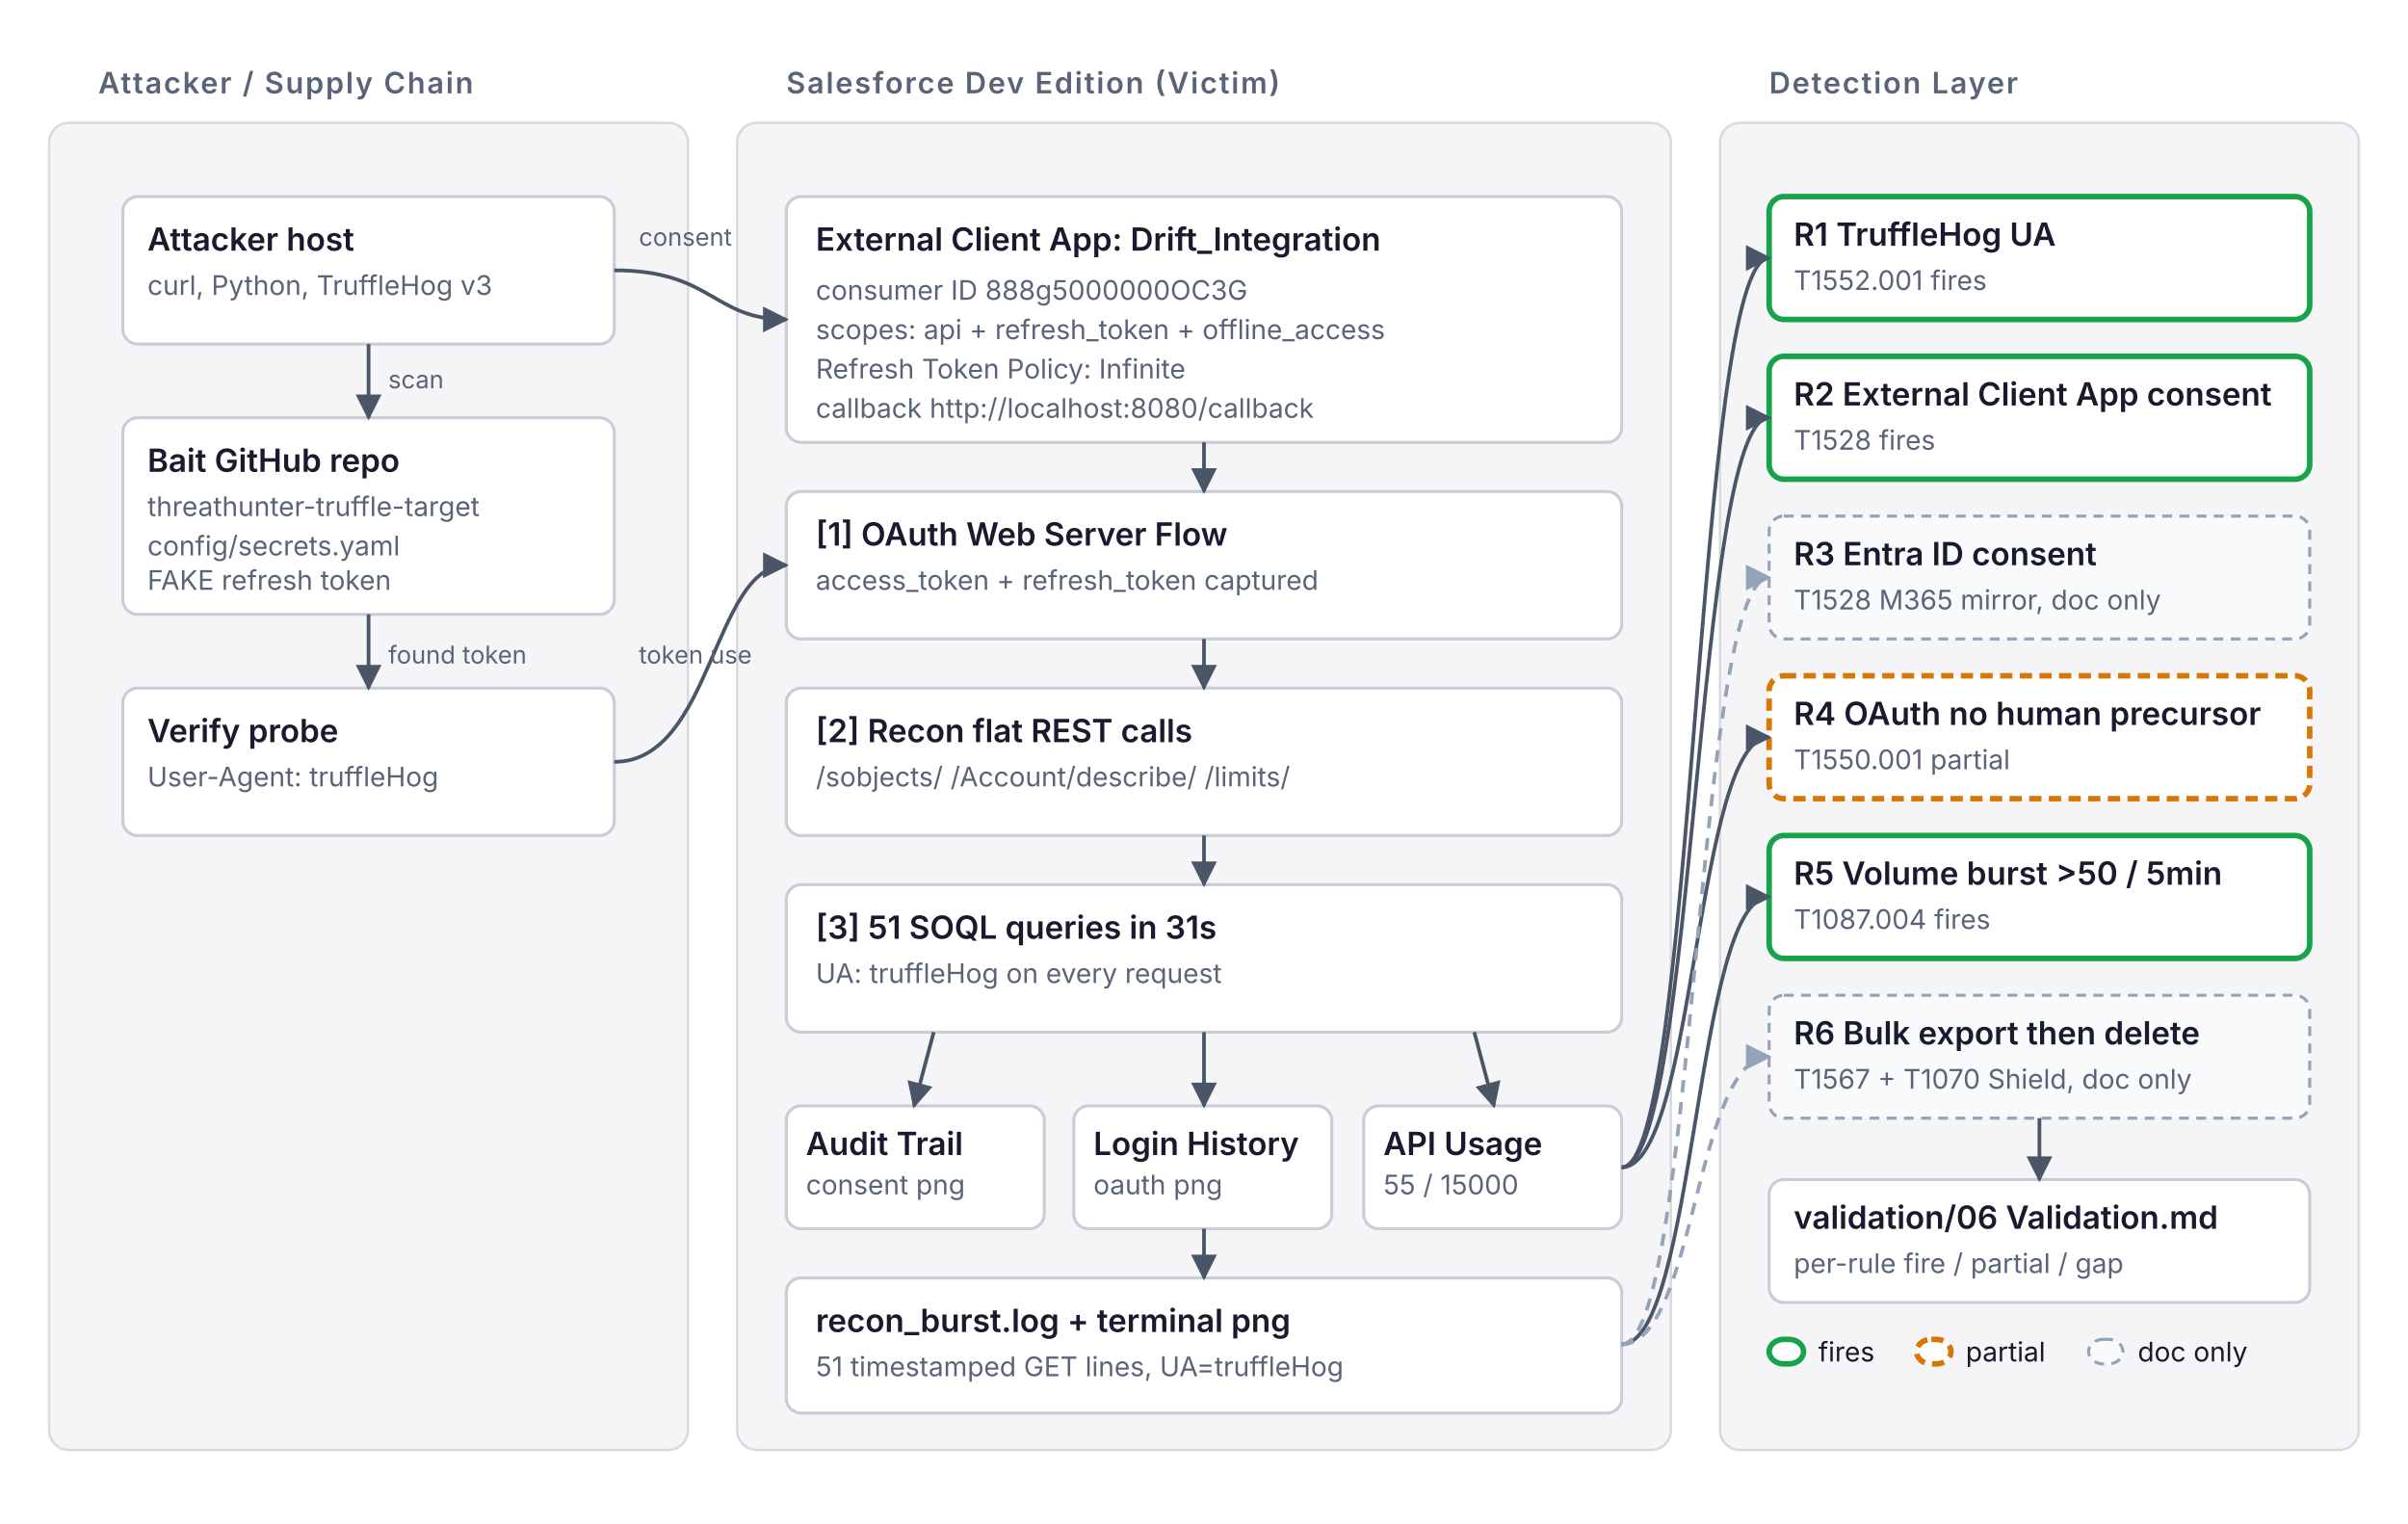
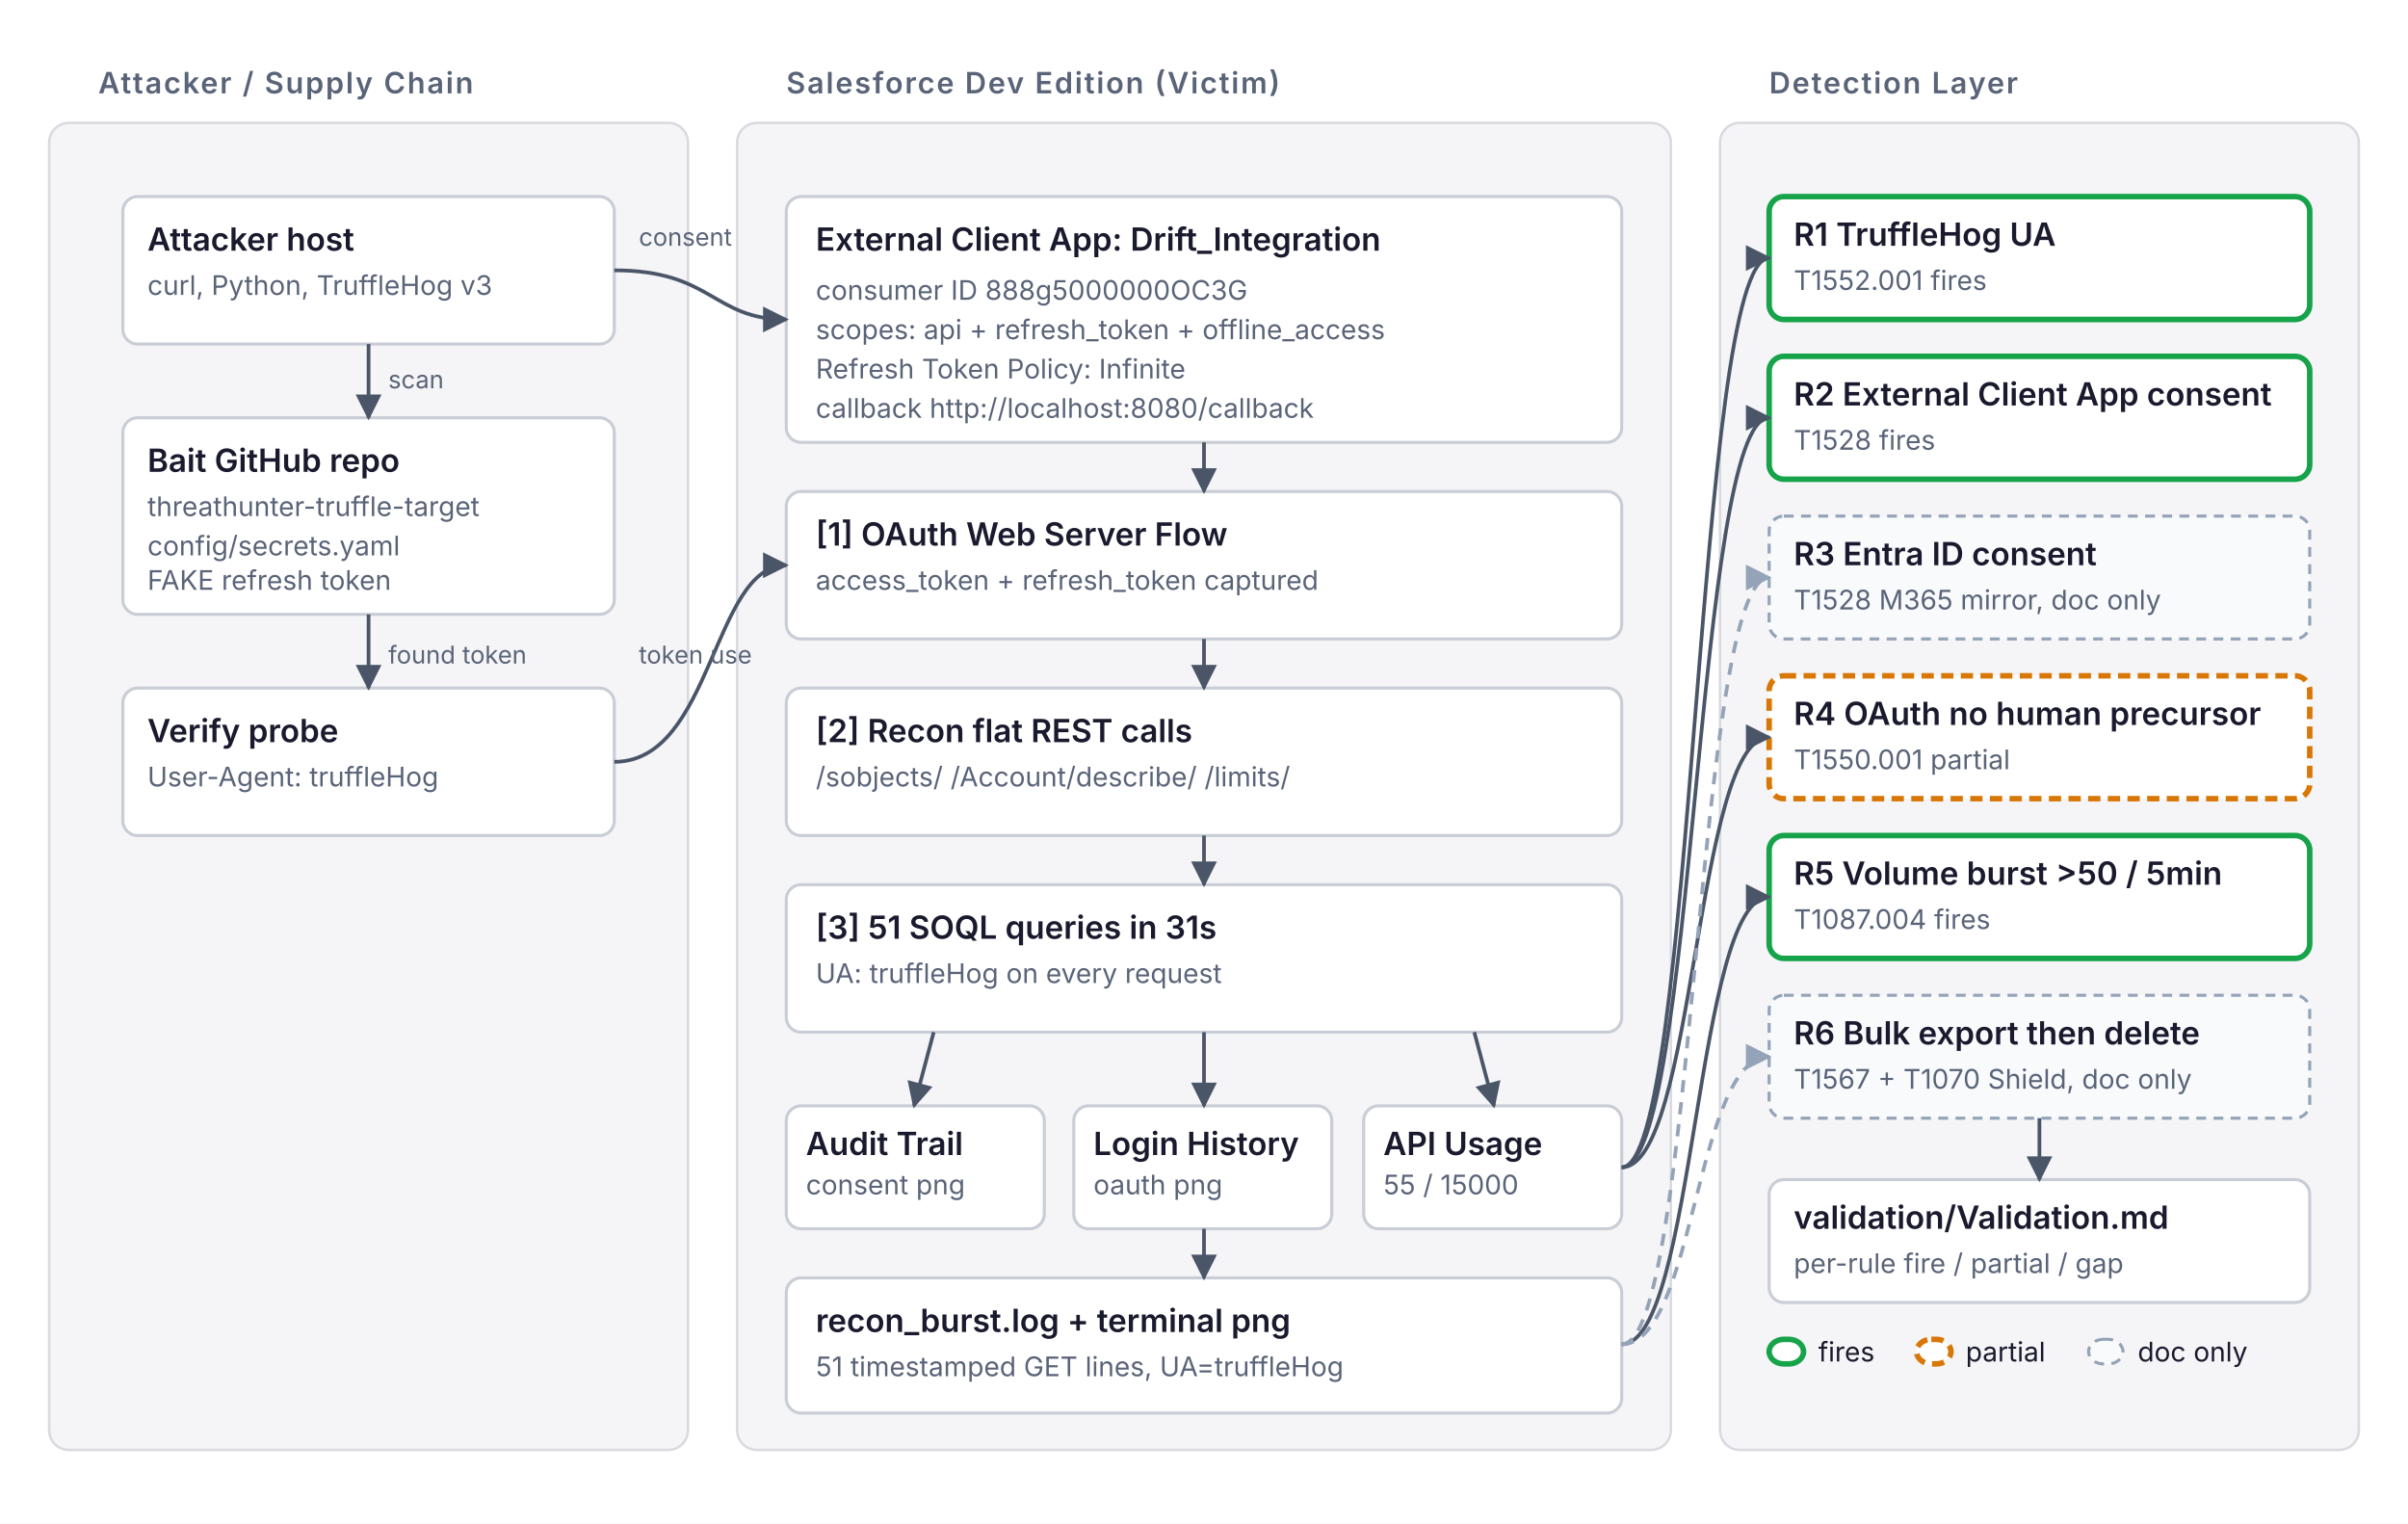
<svg xmlns="http://www.w3.org/2000/svg" viewBox="0 0 980 620" role="img" aria-labelledby="title desc">
  <style>
    .lane-bg { fill: #f5f5f7; stroke: #d8dae0; stroke-width: 1; }
    .lane-label { font: 600 12px system-ui, -apple-system, Segoe UI, sans-serif; fill: #5a6478; letter-spacing: 0.06em; text-transform: uppercase; }
    .box { fill: #ffffff; stroke: #c9cdd6; stroke-width: 1.25; rx: 6; ry: 6; }
    .box-title { font: 600 13px system-ui, -apple-system, Segoe UI, sans-serif; fill: #1a1a2e; }
    .box-sub { font: 11px system-ui, -apple-system, Segoe UI, sans-serif; fill: #5a6478; }
    .box-fires { stroke: #16a34a; stroke-width: 2.25; }
    .box-partial { stroke: #d97706; stroke-width: 2.25; stroke-dasharray: 5 3; }
    .box-doc { stroke: #94a3b8; stroke-width: 1.25; stroke-dasharray: 4 3; fill: #f8fafc; }
    .arrow { stroke: #4a5568; stroke-width: 1.5; fill: none; }
    .arrow-dashed { stroke: #94a3b8; stroke-width: 1.5; fill: none; stroke-dasharray: 5 4; }
    .arrow-label { font: 10px system-ui, -apple-system, Segoe UI, sans-serif; fill: #5a6478; }
    .legend-text { font: 11px system-ui, -apple-system, Segoe UI, sans-serif; fill: #1a1a2e; }
  </style>
  <defs>
    <marker id="arrowhead" viewBox="0 0 10 10" refX="9" refY="5" markerWidth="7" markerHeight="7" orient="auto-start-reverse">
      <path d="M 0 0 L 10 5 L 0 10 z" fill="#4a5568" />
    </marker>
    <marker id="arrowhead-light" viewBox="0 0 10 10" refX="9" refY="5" markerWidth="7" markerHeight="7" orient="auto-start-reverse">
      <path d="M 0 0 L 10 5 L 0 10 z" fill="#94a3b8" />
    </marker>
  </defs>
  <rect width="980" height="620" fill="#ffffff" />
  <rect class="lane-bg" x="20" y="50" width="260" height="540" rx="8" />
  <rect class="lane-bg" x="300" y="50" width="380" height="540" rx="8" />
  <rect class="lane-bg" x="700" y="50" width="260" height="540" rx="8" />
  <text class="lane-label" x="40" y="38">Attacker / Supply Chain</text>
  <text class="lane-label" x="320" y="38">Salesforce Dev Edition (Victim)</text>
  <text class="lane-label" x="720" y="38">Detection Layer</text>
  <rect class="box" x="50" y="80" width="200" height="60" />
  <text class="box-title" x="60" y="102">Attacker host</text>
  <text class="box-sub" x="60" y="120">curl, Python, TruffleHog v3</text>
  <rect class="box" x="50" y="170" width="200" height="80" />
  <text class="box-title" x="60" y="192">Bait GitHub repo</text>
  <text class="box-sub" x="60" y="210">threathunter-truffle-target</text>
  <text class="box-sub" x="60" y="226">config/secrets.yaml</text>
  <text class="box-sub" x="60" y="240">FAKE refresh token</text>
  <rect class="box" x="50" y="280" width="200" height="60" />
  <text class="box-title" x="60" y="302">Verify probe</text>
  <text class="box-sub" x="60" y="320">User-Agent: truffleHog</text>
  <rect class="box" x="320" y="80" width="340" height="100" />
  <text class="box-title" x="332" y="102">External Client App: Drift_Integration</text>
  <text class="box-sub" x="332" y="122">consumer ID 888g5000000OC3G</text>
  <text class="box-sub" x="332" y="138">scopes: api + refresh_token + offline_access</text>
  <text class="box-sub" x="332" y="154">Refresh Token Policy: Infinite</text>
  <text class="box-sub" x="332" y="170">callback http://localhost:8080/callback</text>
  <rect class="box" x="320" y="200" width="340" height="60" />
  <text class="box-title" x="332" y="222">[1] OAuth Web Server Flow</text>
  <text class="box-sub" x="332" y="240">access_token + refresh_token captured</text>
  <rect class="box" x="320" y="280" width="340" height="60" />
  <text class="box-title" x="332" y="302">[2] Recon flat REST calls</text>
  <text class="box-sub" x="332" y="320">/sobjects/  /Account/describe/  /limits/</text>
  <rect class="box" x="320" y="360" width="340" height="60" />
  <text class="box-title" x="332" y="382">[3] 51 SOQL queries in 31s</text>
  <text class="box-sub" x="332" y="400">UA: truffleHog on every request</text>
  <rect class="box" x="320" y="450" width="105" height="50" />
  <text class="box-title" x="328" y="470">Audit Trail</text>
  <text class="box-sub" x="328" y="486">consent png</text>
  <rect class="box" x="437" y="450" width="105" height="50" />
  <text class="box-title" x="445" y="470">Login History</text>
  <text class="box-sub" x="445" y="486">oauth png</text>
  <rect class="box" x="555" y="450" width="105" height="50" />
  <text class="box-title" x="563" y="470">API Usage</text>
  <text class="box-sub" x="563" y="486">55 / 15000</text>
  <rect class="box" x="320" y="520" width="340" height="55" />
  <text class="box-title" x="332" y="542">recon_burst.log + terminal png</text>
  <text class="box-sub" x="332" y="560">51 timestamped GET lines, UA=truffleHog</text>
  <rect class="box box-fires" x="720" y="80" width="220" height="50" />
  <text class="box-title" x="730" y="100">R1  TruffleHog UA</text>
  <text class="box-sub" x="730" y="118">T1552.001  fires</text>
  <rect class="box box-fires" x="720" y="145" width="220" height="50" />
  <text class="box-title" x="730" y="165">R2  External Client App consent</text>
  <text class="box-sub" x="730" y="183">T1528  fires</text>
  <rect class="box box-doc" x="720" y="210" width="220" height="50" />
  <text class="box-title" x="730" y="230">R3  Entra ID consent</text>
  <text class="box-sub" x="730" y="248">T1528  M365 mirror, doc only</text>
  <rect class="box box-partial" x="720" y="275" width="220" height="50" />
  <text class="box-title" x="730" y="295">R4  OAuth no human precursor</text>
  <text class="box-sub" x="730" y="313">T1550.001  partial</text>
  <rect class="box box-fires" x="720" y="340" width="220" height="50" />
  <text class="box-title" x="730" y="360">R5  Volume burst &gt;50 / 5min</text>
  <text class="box-sub" x="730" y="378">T1087.004  fires</text>
  <rect class="box box-doc" x="720" y="405" width="220" height="50" />
  <text class="box-title" x="730" y="425">R6  Bulk export then delete</text>
  <text class="box-sub" x="730" y="443">T1567 + T1070  Shield, doc only</text>
  <rect class="box" x="720" y="480" width="220" height="50" />
-   <text class="box-title" x="730" y="500">validation/06 Validation.md</text>
+   <text class="box-title" x="730" y="500">validation/Validation.md</text>
  <text class="box-sub" x="730" y="518">per-rule fire / partial / gap</text>
  <g transform="translate(720, 545)">
    <rect class="box box-fires" x="0" y="0" width="14" height="10" />
    <text class="legend-text" x="20" y="9">fires</text>
    <rect class="box box-partial" x="60" y="0" width="14" height="10" />
    <text class="legend-text" x="80" y="9">partial</text>
    <rect class="box box-doc" x="130" y="0" width="14" height="10" />
    <text class="legend-text" x="150" y="9">doc only</text>
  </g>
  <path class="arrow" d="M 150 140 L 150 170" marker-end="url(#arrowhead)" />
  <text class="arrow-label" x="158" y="158">scan</text>
  <path class="arrow" d="M 150 250 L 150 280" marker-end="url(#arrowhead)" />
  <text class="arrow-label" x="158" y="270">found token</text>
  <path class="arrow" d="M 250 110 C 290 110, 290 130, 320 130" marker-end="url(#arrowhead)" />
  <text class="arrow-label" x="260" y="100">consent</text>
  <path class="arrow" d="M 250 310 C 290 310, 290 230, 320 230" marker-end="url(#arrowhead)" />
  <text class="arrow-label" x="260" y="270">token use</text>
  <path class="arrow" d="M 490 180 L 490 200" marker-end="url(#arrowhead)" />
  <path class="arrow" d="M 490 260 L 490 280" marker-end="url(#arrowhead)" />
  <path class="arrow" d="M 490 340 L 490 360" marker-end="url(#arrowhead)" />
  <path class="arrow" d="M 380 420 L 372 450" marker-end="url(#arrowhead)" />
  <path class="arrow" d="M 490 420 L 490 450" marker-end="url(#arrowhead)" />
  <path class="arrow" d="M 600 420 L 608 450" marker-end="url(#arrowhead)" />
  <path class="arrow" d="M 490 500 L 490 520" marker-end="url(#arrowhead)" />
  <path class="arrow" d="M 660 475 C 690 475, 690 105, 720 105" marker-end="url(#arrowhead)" />
  <path class="arrow" d="M 660 475 C 690 475, 690 170, 720 170" marker-end="url(#arrowhead)" />
  <path class="arrow" d="M 660 475 C 690 475, 690 300, 720 300" marker-end="url(#arrowhead)" />
  <path class="arrow" d="M 660 547 C 690 547, 690 365, 720 365" marker-end="url(#arrowhead)" />
  <path class="arrow-dashed" d="M 660 547 C 690 547, 690 235, 720 235" marker-end="url(#arrowhead-light)" />
  <path class="arrow-dashed" d="M 660 547 C 690 547, 690 430, 720 430" marker-end="url(#arrowhead-light)" />
  <path class="arrow" d="M 830 455 L 830 480" marker-end="url(#arrowhead)" />
</svg>
